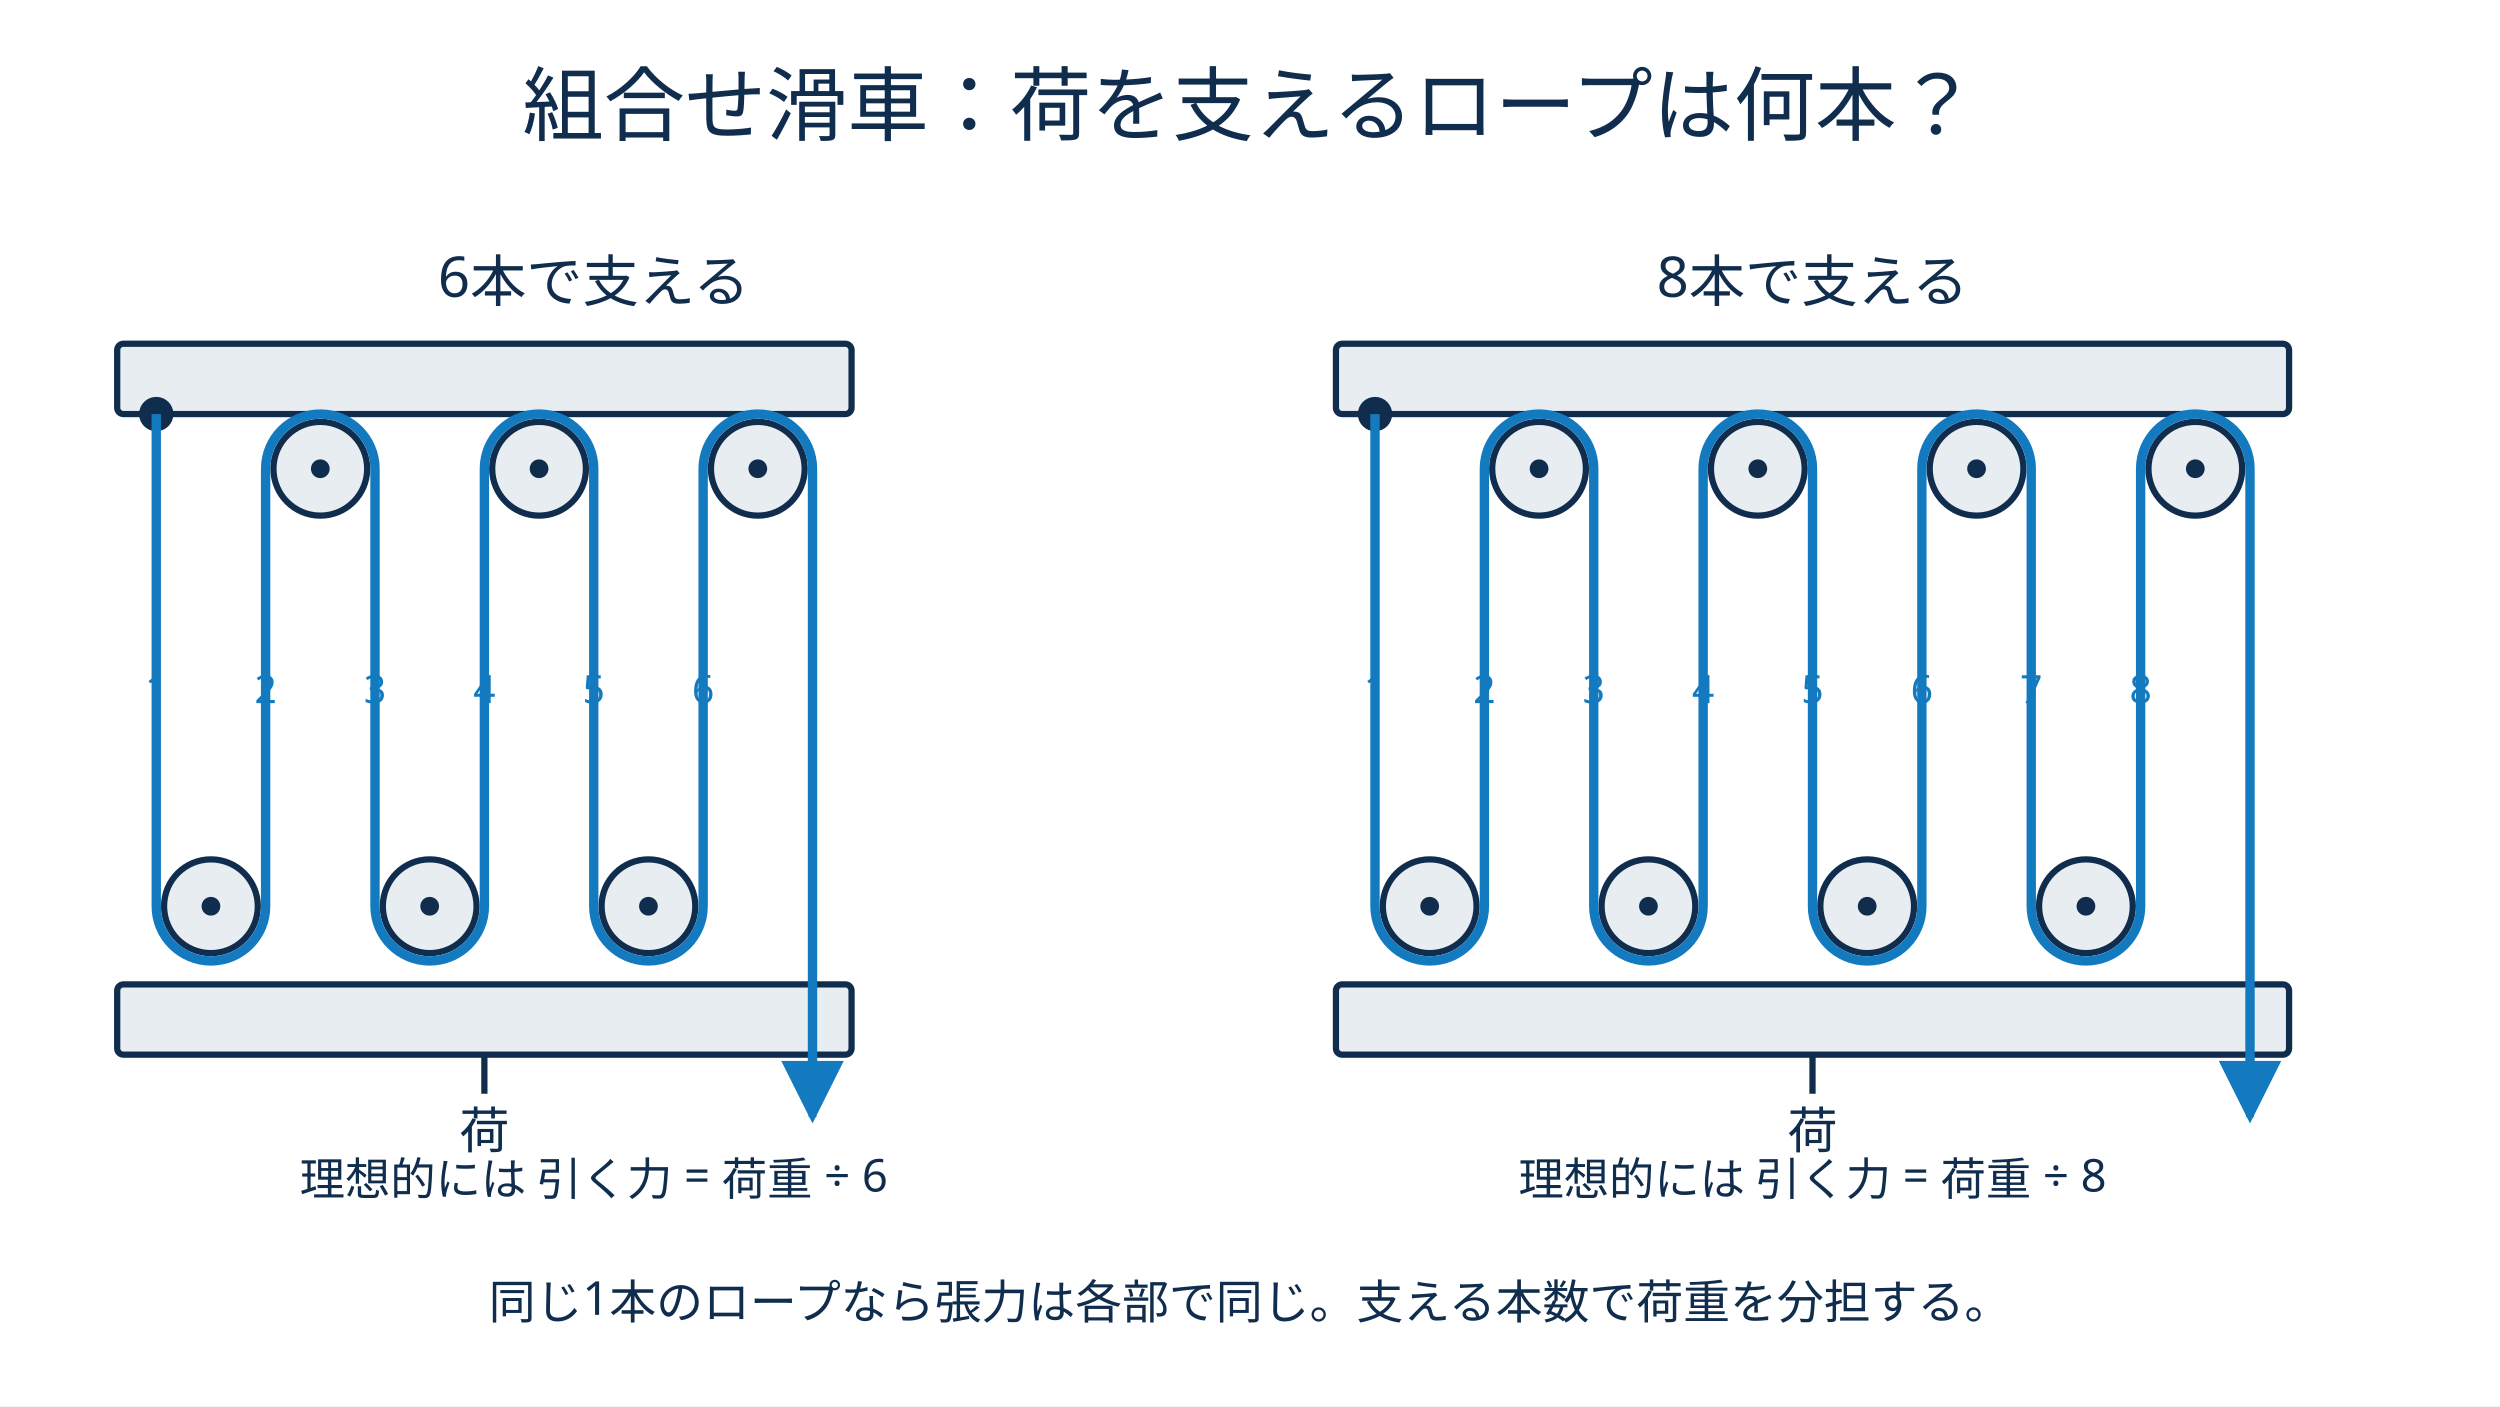
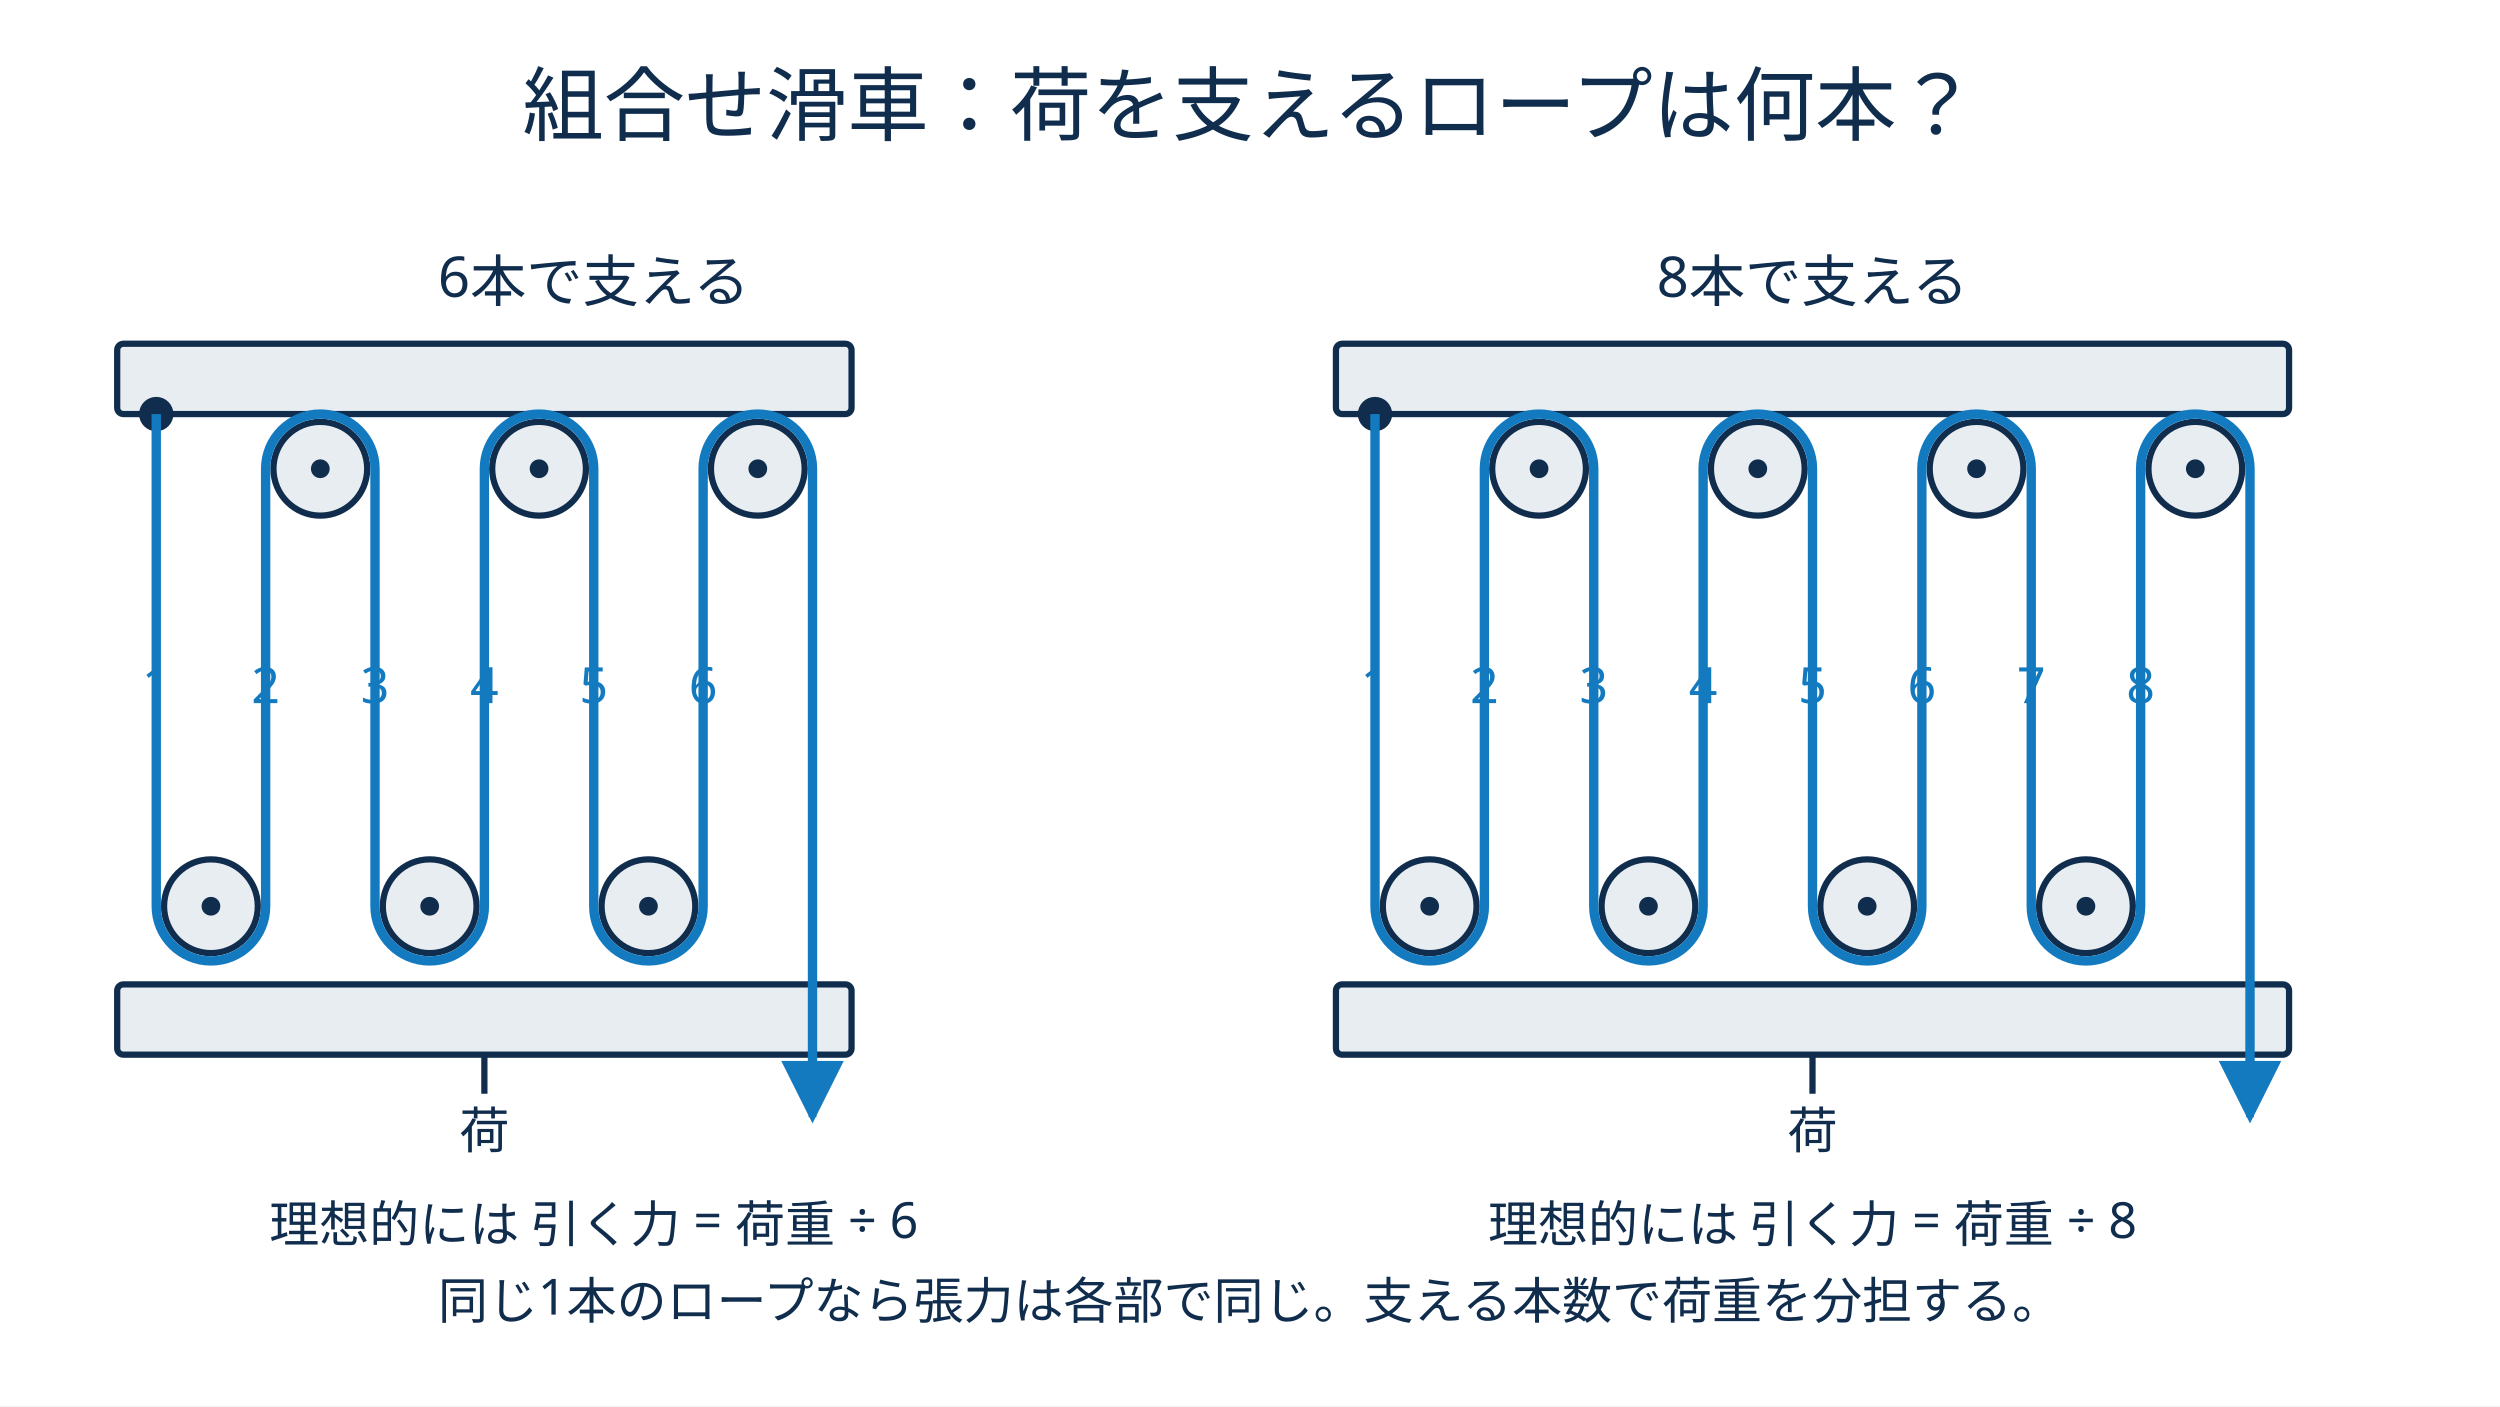
<svg xmlns="http://www.w3.org/2000/svg" viewBox="0 0 1600 900">
  <defs>
    <marker id="a0" viewBox="0 0 10 10" refX="9" refY="5" markerWidth="8" markerHeight="8" orient="auto-start-reverse">
      <path d="M0 0 L10 5 L0 10Z" fill="#102d4d" />
    </marker>
    <marker id="a1" viewBox="0 0 10 10" refX="9" refY="5" markerWidth="8" markerHeight="8" orient="auto-start-reverse">
      <path d="M0 0 L10 5 L0 10Z" fill="#137ac0" />
    </marker>
    <marker id="a2" viewBox="0 0 10 10" refX="9" refY="5" markerWidth="8" markerHeight="8" orient="auto-start-reverse">
      <path d="M0 0 L10 5 L0 10Z" fill="#ce343b" />
    </marker>
  </defs>
  <rect width="1600" height="900" fill="white" />
  <text x="800" y="86" fill="#102d4d" font-family="Noto Sans JP,Yu Gothic,Meiryo,sans-serif" font-size="52" font-weight="500" text-anchor="middle">組合せ滑車：荷を支えるロープは何本？</text>
-   <text x="800" y="844" fill="#102d4d" font-family="Noto Sans JP,Yu Gothic,Meiryo,sans-serif" font-size="30" font-weight="500" text-anchor="middle">同じ1本のロープなら張力は各部で同じ。支える本数で荷重を分担する。</text>
+   <text x="800" y="844" fill="#102d4d" font-family="Noto Sans JP,Yu Gothic,Meiryo,sans-serif" font-size="32.0" font-weight="500" text-anchor="middle">同じ1本のロープなら張力は各部で同じ。支える本数で荷重を分担する。</text>
  <text x="380" y="190" fill="#102d4d" font-family="Noto Sans JP,Yu Gothic,Meiryo,sans-serif" font-size="36" font-weight="500" text-anchor="middle">6本で支える</text>
  <rect x="75" y="220" width="470" height="45" rx="4" fill="#e8edf1" stroke="#102d4d" stroke-width="4" />
  <rect x="75" y="630" width="470" height="45" rx="4" fill="#e8edf1" stroke="#102d4d" stroke-width="4" />
  <circle cx="100" cy="265" r="9" fill="#102d4d" stroke="#102d4d" stroke-width="4" />
  <circle cx="135.0" cy="580" r="30.0" fill="#e8edf1" stroke="#102d4d" stroke-width="4" />
  <circle cx="135.0" cy="580" r="4" fill="#102d4d" stroke="#102d4d" stroke-width="4" />
  <circle cx="205.0" cy="300" r="30.0" fill="#e8edf1" stroke="#102d4d" stroke-width="4" />
  <circle cx="205.0" cy="300" r="4" fill="#102d4d" stroke="#102d4d" stroke-width="4" />
-   <text x="100" y="450" fill="#137ac0" font-family="Noto Sans JP,Yu Gothic,Meiryo,sans-serif" font-size="25" font-weight="500" text-anchor="middle">1</text>
-   <text x="170" y="450" fill="#137ac0" font-family="Noto Sans JP,Yu Gothic,Meiryo,sans-serif" font-size="25" font-weight="500" text-anchor="middle">2</text>
+   <text x="100" y="450" fill="#137ac0" font-family="Noto Sans JP,Yu Gothic,Meiryo,sans-serif" font-size="32.0" font-weight="500" text-anchor="middle">1</text>
+   <text x="170" y="450" fill="#137ac0" font-family="Noto Sans JP,Yu Gothic,Meiryo,sans-serif" font-size="32.0" font-weight="500" text-anchor="middle">2</text>
  <circle cx="275.0" cy="580" r="30.0" fill="#e8edf1" stroke="#102d4d" stroke-width="4" />
  <circle cx="275.0" cy="580" r="4" fill="#102d4d" stroke="#102d4d" stroke-width="4" />
  <circle cx="345.0" cy="300" r="30.0" fill="#e8edf1" stroke="#102d4d" stroke-width="4" />
  <circle cx="345.0" cy="300" r="4" fill="#102d4d" stroke="#102d4d" stroke-width="4" />
-   <text x="240" y="450" fill="#137ac0" font-family="Noto Sans JP,Yu Gothic,Meiryo,sans-serif" font-size="25" font-weight="500" text-anchor="middle">3</text>
-   <text x="310" y="450" fill="#137ac0" font-family="Noto Sans JP,Yu Gothic,Meiryo,sans-serif" font-size="25" font-weight="500" text-anchor="middle">4</text>
+   <text x="240" y="450" fill="#137ac0" font-family="Noto Sans JP,Yu Gothic,Meiryo,sans-serif" font-size="32.0" font-weight="500" text-anchor="middle">3</text>
+   <text x="310" y="450" fill="#137ac0" font-family="Noto Sans JP,Yu Gothic,Meiryo,sans-serif" font-size="32.0" font-weight="500" text-anchor="middle">4</text>
  <circle cx="415.0" cy="580" r="30.0" fill="#e8edf1" stroke="#102d4d" stroke-width="4" />
  <circle cx="415.0" cy="580" r="4" fill="#102d4d" stroke="#102d4d" stroke-width="4" />
  <circle cx="485.0" cy="300" r="30.0" fill="#e8edf1" stroke="#102d4d" stroke-width="4" />
  <circle cx="485.0" cy="300" r="4" fill="#102d4d" stroke="#102d4d" stroke-width="4" />
-   <text x="380" y="450" fill="#137ac0" font-family="Noto Sans JP,Yu Gothic,Meiryo,sans-serif" font-size="25" font-weight="500" text-anchor="middle">5</text>
-   <text x="450" y="450" fill="#137ac0" font-family="Noto Sans JP,Yu Gothic,Meiryo,sans-serif" font-size="25" font-weight="500" text-anchor="middle">6</text>
+   <text x="380" y="450" fill="#137ac0" font-family="Noto Sans JP,Yu Gothic,Meiryo,sans-serif" font-size="32.0" font-weight="500" text-anchor="middle">5</text>
+   <text x="450" y="450" fill="#137ac0" font-family="Noto Sans JP,Yu Gothic,Meiryo,sans-serif" font-size="32.0" font-weight="500" text-anchor="middle">6</text>
  <path d="M100 265 V580 A35.0 35.0 0 0 0 170 580 V300 A35.0 35.0 0 0 1 240 300 V580 A35.0 35.0 0 0 0 310 580 V300 A35.0 35.0 0 0 1 380 300 V580 A35.0 35.0 0 0 0 450 580 V300 A35.0 35.0 0 0 1 520 300 V680" fill="none" stroke="#137ac0" stroke-width="6" />
  <path d="M520 680 L520 715" fill="none" stroke="#137ac0" stroke-width="5" marker-end="url(#a1)" />
  <text x="310" y="735" fill="#102d4d" font-family="Noto Sans JP,Yu Gothic,Meiryo,sans-serif" font-size="32" font-weight="500" text-anchor="middle">荷</text>
  <path d="M310 675 L310 700" fill="none" stroke="#102d4d" stroke-width="4" />
-   <text x="380" y="765" fill="#102d4d" font-family="Noto Sans JP,Yu Gothic,Meiryo,sans-serif" font-size="29" font-weight="500" text-anchor="middle">理想的には 引く力 = 荷重 ÷ 6</text>
+   <text x="380" y="795" fill="#102d4d" font-family="Noto Sans JP,Yu Gothic,Meiryo,sans-serif" font-size="32.0" font-weight="500" text-anchor="middle">理想的には 引く力 = 荷重 ÷ 6</text>
  <text x="1160" y="190" fill="#102d4d" font-family="Noto Sans JP,Yu Gothic,Meiryo,sans-serif" font-size="36" font-weight="500" text-anchor="middle">8本で支える</text>
  <rect x="855" y="220" width="610" height="45" rx="4" fill="#e8edf1" stroke="#102d4d" stroke-width="4" />
  <rect x="855" y="630" width="610" height="45" rx="4" fill="#e8edf1" stroke="#102d4d" stroke-width="4" />
  <circle cx="880" cy="265" r="9" fill="#102d4d" stroke="#102d4d" stroke-width="4" />
  <circle cx="915.0" cy="580" r="30.0" fill="#e8edf1" stroke="#102d4d" stroke-width="4" />
  <circle cx="915.0" cy="580" r="4" fill="#102d4d" stroke="#102d4d" stroke-width="4" />
  <circle cx="985.0" cy="300" r="30.0" fill="#e8edf1" stroke="#102d4d" stroke-width="4" />
  <circle cx="985.0" cy="300" r="4" fill="#102d4d" stroke="#102d4d" stroke-width="4" />
-   <text x="880" y="450" fill="#137ac0" font-family="Noto Sans JP,Yu Gothic,Meiryo,sans-serif" font-size="25" font-weight="500" text-anchor="middle">1</text>
-   <text x="950" y="450" fill="#137ac0" font-family="Noto Sans JP,Yu Gothic,Meiryo,sans-serif" font-size="25" font-weight="500" text-anchor="middle">2</text>
+   <text x="880" y="450" fill="#137ac0" font-family="Noto Sans JP,Yu Gothic,Meiryo,sans-serif" font-size="32.0" font-weight="500" text-anchor="middle">1</text>
+   <text x="950" y="450" fill="#137ac0" font-family="Noto Sans JP,Yu Gothic,Meiryo,sans-serif" font-size="32.0" font-weight="500" text-anchor="middle">2</text>
  <circle cx="1055.0" cy="580" r="30.0" fill="#e8edf1" stroke="#102d4d" stroke-width="4" />
  <circle cx="1055.0" cy="580" r="4" fill="#102d4d" stroke="#102d4d" stroke-width="4" />
  <circle cx="1125.0" cy="300" r="30.0" fill="#e8edf1" stroke="#102d4d" stroke-width="4" />
  <circle cx="1125.0" cy="300" r="4" fill="#102d4d" stroke="#102d4d" stroke-width="4" />
-   <text x="1020" y="450" fill="#137ac0" font-family="Noto Sans JP,Yu Gothic,Meiryo,sans-serif" font-size="25" font-weight="500" text-anchor="middle">3</text>
-   <text x="1090" y="450" fill="#137ac0" font-family="Noto Sans JP,Yu Gothic,Meiryo,sans-serif" font-size="25" font-weight="500" text-anchor="middle">4</text>
+   <text x="1020" y="450" fill="#137ac0" font-family="Noto Sans JP,Yu Gothic,Meiryo,sans-serif" font-size="32.0" font-weight="500" text-anchor="middle">3</text>
+   <text x="1090" y="450" fill="#137ac0" font-family="Noto Sans JP,Yu Gothic,Meiryo,sans-serif" font-size="32.0" font-weight="500" text-anchor="middle">4</text>
  <circle cx="1195.0" cy="580" r="30.0" fill="#e8edf1" stroke="#102d4d" stroke-width="4" />
  <circle cx="1195.0" cy="580" r="4" fill="#102d4d" stroke="#102d4d" stroke-width="4" />
  <circle cx="1265.0" cy="300" r="30.0" fill="#e8edf1" stroke="#102d4d" stroke-width="4" />
  <circle cx="1265.0" cy="300" r="4" fill="#102d4d" stroke="#102d4d" stroke-width="4" />
-   <text x="1160" y="450" fill="#137ac0" font-family="Noto Sans JP,Yu Gothic,Meiryo,sans-serif" font-size="25" font-weight="500" text-anchor="middle">5</text>
-   <text x="1230" y="450" fill="#137ac0" font-family="Noto Sans JP,Yu Gothic,Meiryo,sans-serif" font-size="25" font-weight="500" text-anchor="middle">6</text>
+   <text x="1160" y="450" fill="#137ac0" font-family="Noto Sans JP,Yu Gothic,Meiryo,sans-serif" font-size="32.0" font-weight="500" text-anchor="middle">5</text>
+   <text x="1230" y="450" fill="#137ac0" font-family="Noto Sans JP,Yu Gothic,Meiryo,sans-serif" font-size="32.0" font-weight="500" text-anchor="middle">6</text>
  <circle cx="1335.0" cy="580" r="30.0" fill="#e8edf1" stroke="#102d4d" stroke-width="4" />
  <circle cx="1335.0" cy="580" r="4" fill="#102d4d" stroke="#102d4d" stroke-width="4" />
  <circle cx="1405.0" cy="300" r="30.0" fill="#e8edf1" stroke="#102d4d" stroke-width="4" />
  <circle cx="1405.0" cy="300" r="4" fill="#102d4d" stroke="#102d4d" stroke-width="4" />
-   <text x="1300" y="450" fill="#137ac0" font-family="Noto Sans JP,Yu Gothic,Meiryo,sans-serif" font-size="25" font-weight="500" text-anchor="middle">7</text>
-   <text x="1370" y="450" fill="#137ac0" font-family="Noto Sans JP,Yu Gothic,Meiryo,sans-serif" font-size="25" font-weight="500" text-anchor="middle">8</text>
+   <text x="1300" y="450" fill="#137ac0" font-family="Noto Sans JP,Yu Gothic,Meiryo,sans-serif" font-size="32.0" font-weight="500" text-anchor="middle">7</text>
+   <text x="1370" y="450" fill="#137ac0" font-family="Noto Sans JP,Yu Gothic,Meiryo,sans-serif" font-size="32.0" font-weight="500" text-anchor="middle">8</text>
  <path d="M880 265 V580 A35.0 35.0 0 0 0 950 580 V300 A35.0 35.0 0 0 1 1020 300 V580 A35.0 35.0 0 0 0 1090 580 V300 A35.0 35.0 0 0 1 1160 300 V580 A35.0 35.0 0 0 0 1230 580 V300 A35.0 35.0 0 0 1 1300 300 V580 A35.0 35.0 0 0 0 1370 580 V300 A35.0 35.0 0 0 1 1440 300 V680" fill="none" stroke="#137ac0" stroke-width="6" />
  <path d="M1440 680 L1440 715" fill="none" stroke="#137ac0" stroke-width="5" marker-end="url(#a1)" />
  <text x="1160" y="735" fill="#102d4d" font-family="Noto Sans JP,Yu Gothic,Meiryo,sans-serif" font-size="32" font-weight="500" text-anchor="middle">荷</text>
  <path d="M1160 675 L1160 700" fill="none" stroke="#102d4d" stroke-width="4" />
-   <text x="1160" y="765" fill="#102d4d" font-family="Noto Sans JP,Yu Gothic,Meiryo,sans-serif" font-size="29" font-weight="500" text-anchor="middle">理想的には 引く力 = 荷重 ÷ 8</text>
+   <text x="1160" y="795" fill="#102d4d" font-family="Noto Sans JP,Yu Gothic,Meiryo,sans-serif" font-size="32.0" font-weight="500" text-anchor="middle">理想的には 引く力 = 荷重 ÷ 8</text>
</svg>
